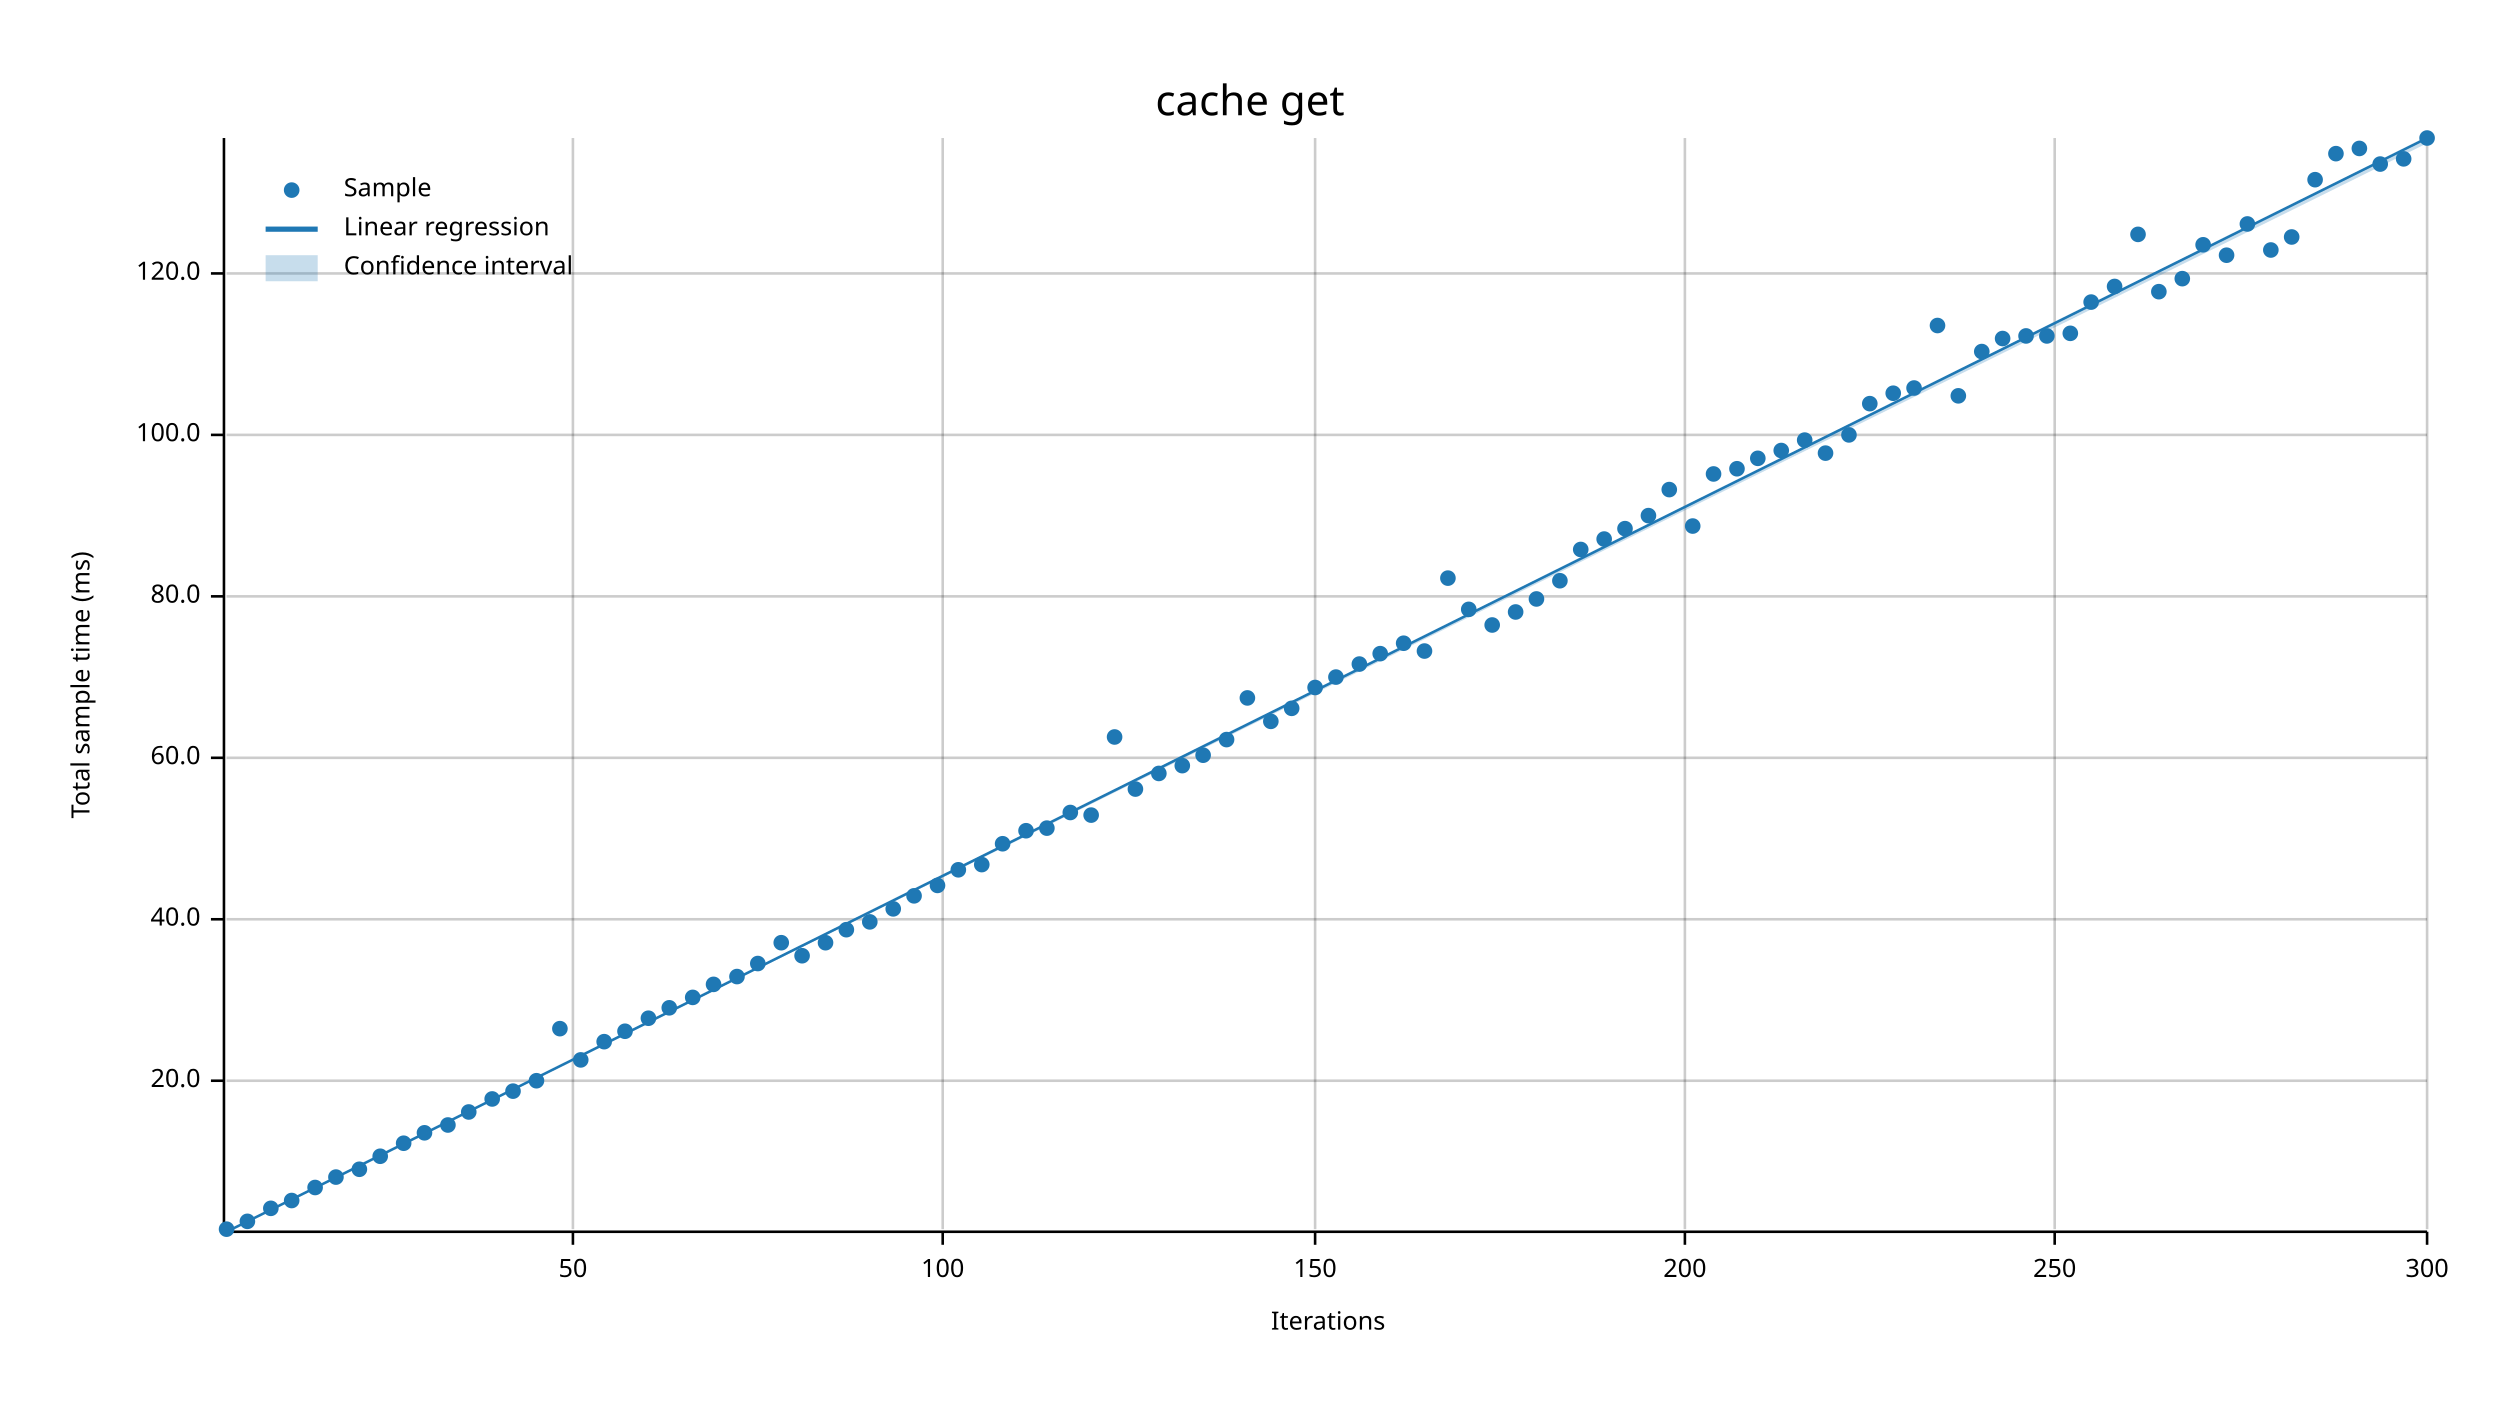
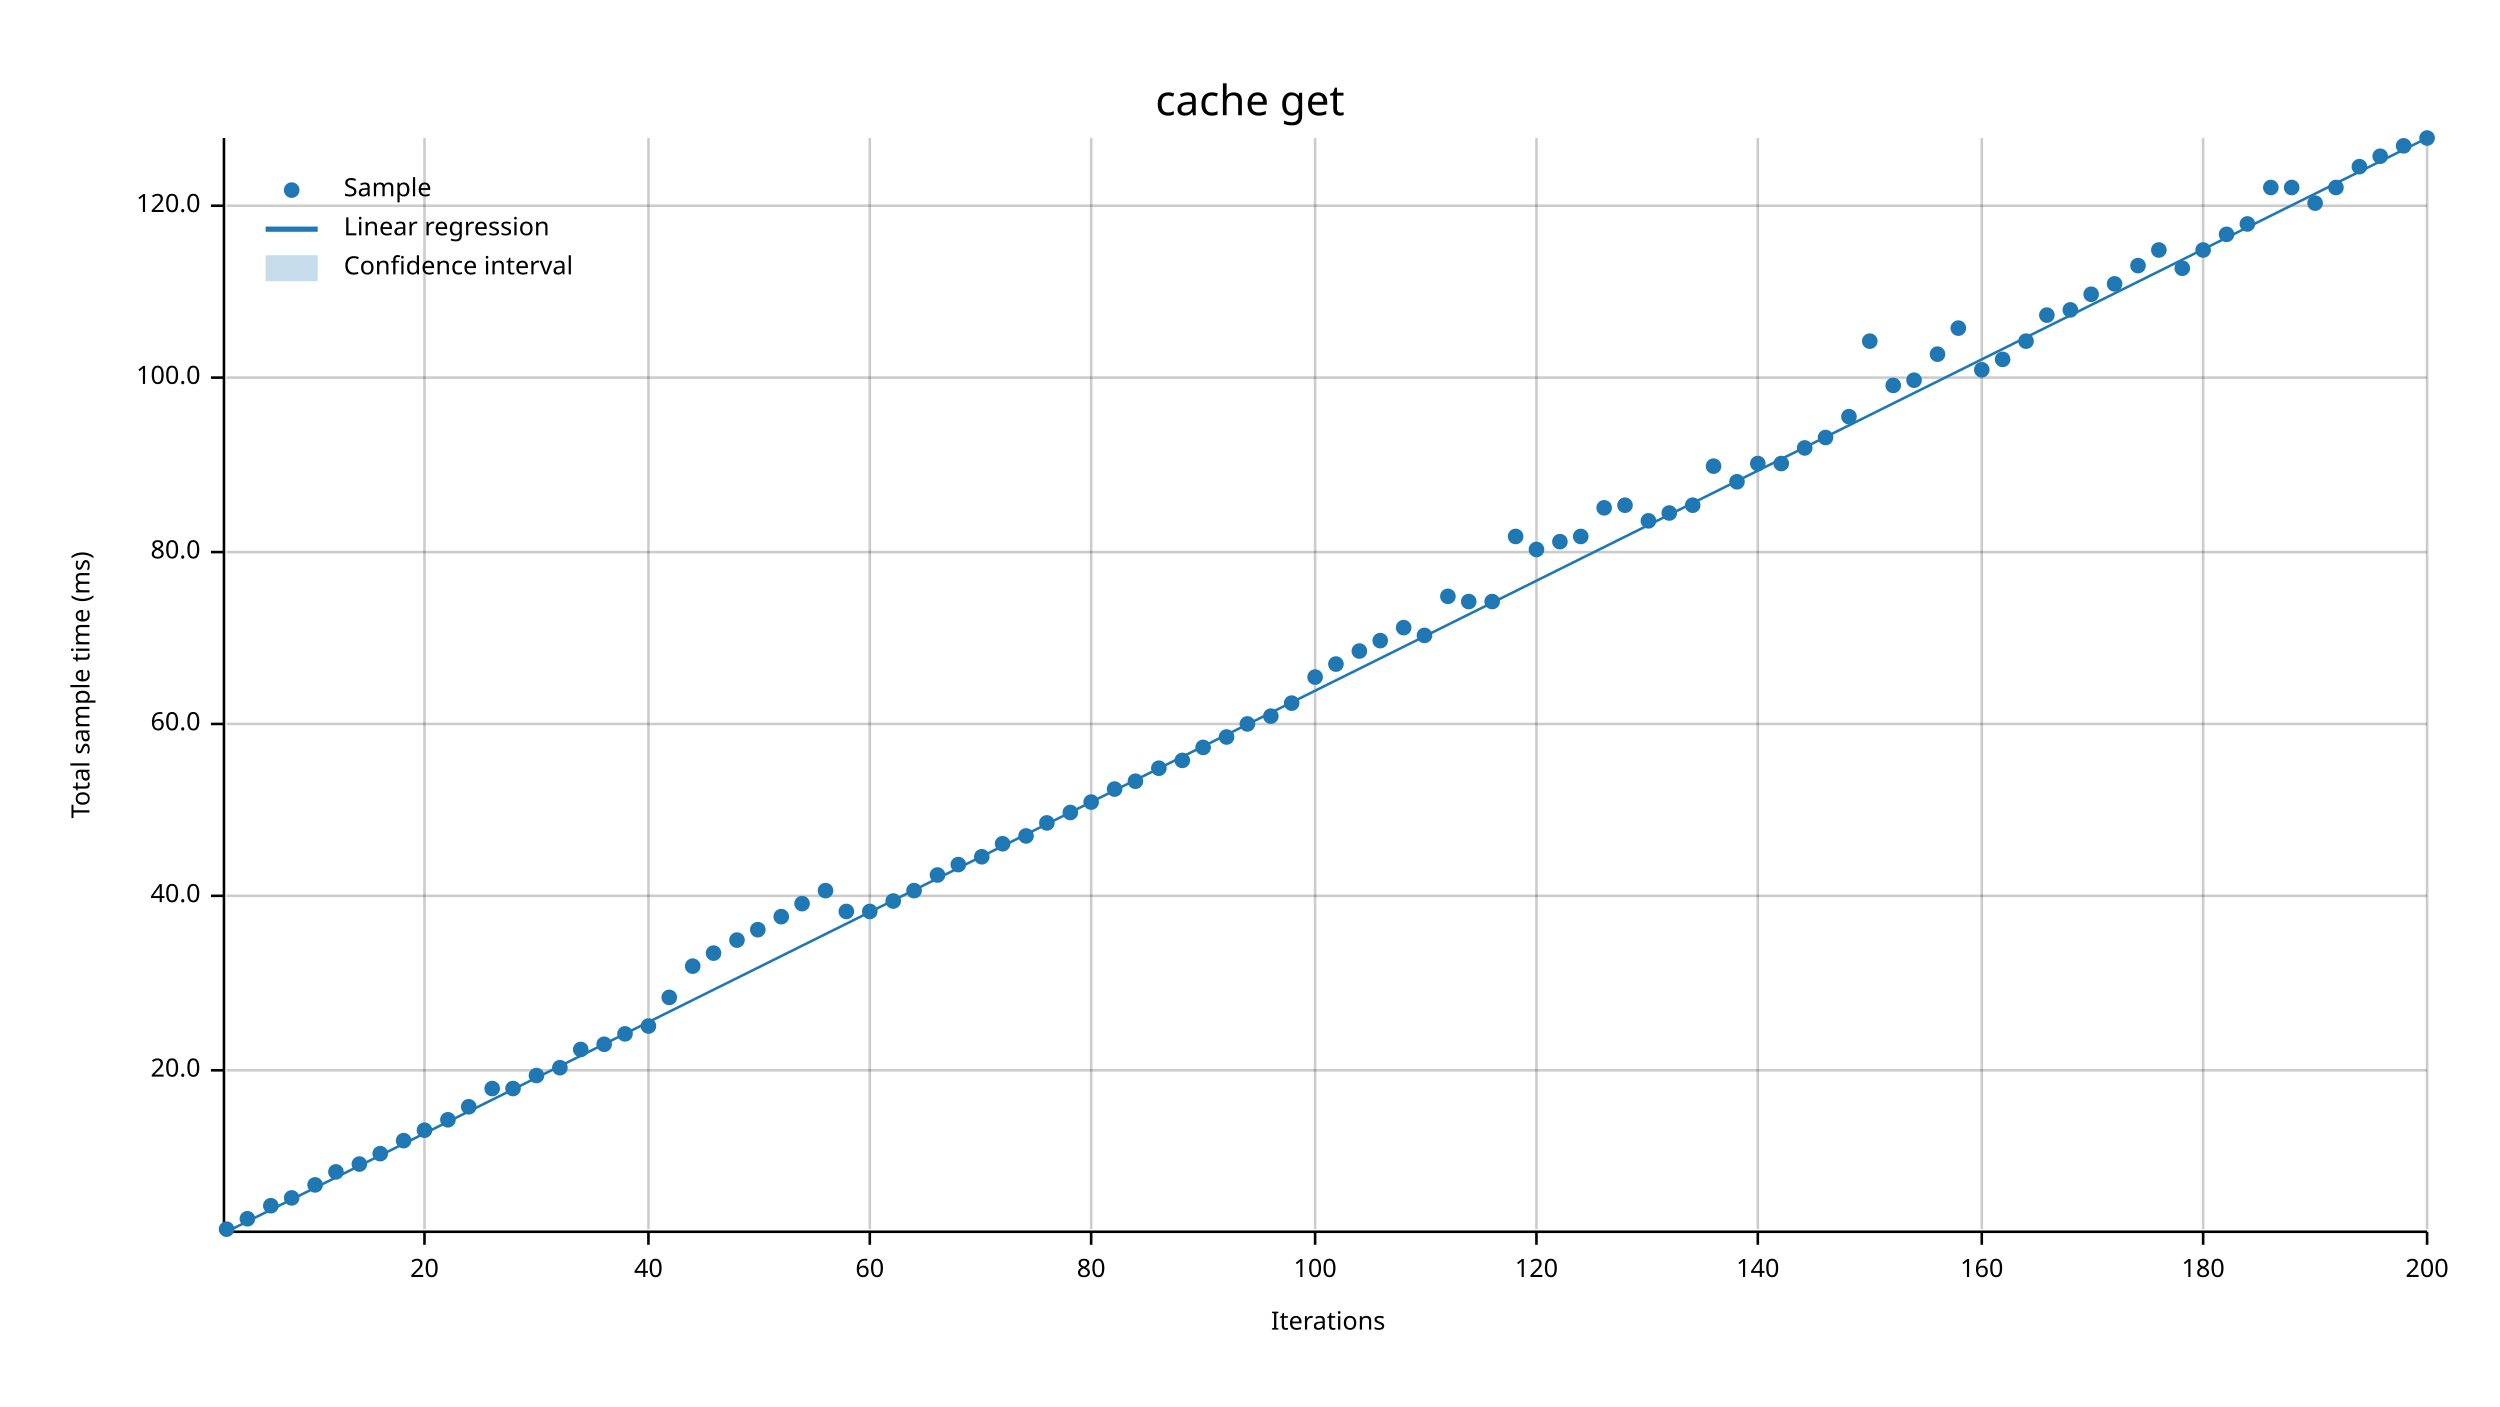
<svg xmlns="http://www.w3.org/2000/svg" width="960" height="540" viewBox="0 0 960 540">
  <text x="480" y="32" dy="0.76em" text-anchor="middle" font-family="sans-serif" font-size="16.129" opacity="1" fill="#000000">
cache get
</text>
  <text x="27" y="263" dy="0.76em" text-anchor="middle" font-family="sans-serif" font-size="9.677" opacity="1" fill="#000000" transform="rotate(270, 27, 263)">
Total sample time (ms)
</text>
  <text x="510" y="513" dy="-0.5ex" text-anchor="middle" font-family="sans-serif" font-size="9.677" opacity="1" fill="#000000">
Iterations
</text>
-   <line opacity="0.2" stroke="#000000" stroke-width="1" x1="220" y1="472" x2="220" y2="53" />
-   <line opacity="0.2" stroke="#000000" stroke-width="1" x1="362" y1="472" x2="362" y2="53" />
+   <line opacity="0.2" stroke="#000000" stroke-width="1" x1="163" y1="472" x2="163" y2="53" />
+   <line opacity="0.2" stroke="#000000" stroke-width="1" x1="249" y1="472" x2="249" y2="53" />
+   <line opacity="0.2" stroke="#000000" stroke-width="1" x1="334" y1="472" x2="334" y2="53" />
+   <line opacity="0.2" stroke="#000000" stroke-width="1" x1="419" y1="472" x2="419" y2="53" />
  <line opacity="0.2" stroke="#000000" stroke-width="1" x1="505" y1="472" x2="505" y2="53" />
-   <line opacity="0.2" stroke="#000000" stroke-width="1" x1="647" y1="472" x2="647" y2="53" />
-   <line opacity="0.2" stroke="#000000" stroke-width="1" x1="789" y1="472" x2="789" y2="53" />
+   <line opacity="0.2" stroke="#000000" stroke-width="1" x1="590" y1="472" x2="590" y2="53" />
+   <line opacity="0.2" stroke="#000000" stroke-width="1" x1="675" y1="472" x2="675" y2="53" />
+   <line opacity="0.2" stroke="#000000" stroke-width="1" x1="761" y1="472" x2="761" y2="53" />
+   <line opacity="0.2" stroke="#000000" stroke-width="1" x1="846" y1="472" x2="846" y2="53" />
  <line opacity="0.2" stroke="#000000" stroke-width="1" x1="932" y1="472" x2="932" y2="53" />
-   <line opacity="0.2" stroke="#000000" stroke-width="1" x1="87" y1="415" x2="932" y2="415" />
-   <line opacity="0.2" stroke="#000000" stroke-width="1" x1="87" y1="353" x2="932" y2="353" />
-   <line opacity="0.2" stroke="#000000" stroke-width="1" x1="87" y1="291" x2="932" y2="291" />
-   <line opacity="0.2" stroke="#000000" stroke-width="1" x1="87" y1="229" x2="932" y2="229" />
-   <line opacity="0.2" stroke="#000000" stroke-width="1" x1="87" y1="167" x2="932" y2="167" />
-   <line opacity="0.2" stroke="#000000" stroke-width="1" x1="87" y1="105" x2="932" y2="105" />
+   <line opacity="0.2" stroke="#000000" stroke-width="1" x1="87" y1="411" x2="932" y2="411" />
+   <line opacity="0.2" stroke="#000000" stroke-width="1" x1="87" y1="344" x2="932" y2="344" />
+   <line opacity="0.2" stroke="#000000" stroke-width="1" x1="87" y1="278" x2="932" y2="278" />
+   <line opacity="0.2" stroke="#000000" stroke-width="1" x1="87" y1="212" x2="932" y2="212" />
+   <line opacity="0.2" stroke="#000000" stroke-width="1" x1="87" y1="145" x2="932" y2="145" />
+   <line opacity="0.2" stroke="#000000" stroke-width="1" x1="87" y1="79" x2="932" y2="79" />
  <polyline fill="none" opacity="1" stroke="#000000" stroke-width="1" points="86,53 86,472 " />
-   <text x="77" y="415" dy="0.5ex" text-anchor="end" font-family="sans-serif" font-size="9.677" opacity="1" fill="#000000">
+   <text x="77" y="411" dy="0.5ex" text-anchor="end" font-family="sans-serif" font-size="9.677" opacity="1" fill="#000000">
20.0
</text>
-   <polyline fill="none" opacity="1" stroke="#000000" stroke-width="1" points="81,415 86,415 " />
-   <text x="77" y="353" dy="0.5ex" text-anchor="end" font-family="sans-serif" font-size="9.677" opacity="1" fill="#000000">
+   <polyline fill="none" opacity="1" stroke="#000000" stroke-width="1" points="81,411 86,411 " />
+   <text x="77" y="344" dy="0.5ex" text-anchor="end" font-family="sans-serif" font-size="9.677" opacity="1" fill="#000000">
40.0
</text>
-   <polyline fill="none" opacity="1" stroke="#000000" stroke-width="1" points="81,353 86,353 " />
-   <text x="77" y="291" dy="0.5ex" text-anchor="end" font-family="sans-serif" font-size="9.677" opacity="1" fill="#000000">
+   <polyline fill="none" opacity="1" stroke="#000000" stroke-width="1" points="81,344 86,344 " />
+   <text x="77" y="278" dy="0.5ex" text-anchor="end" font-family="sans-serif" font-size="9.677" opacity="1" fill="#000000">
60.0
</text>
-   <polyline fill="none" opacity="1" stroke="#000000" stroke-width="1" points="81,291 86,291 " />
-   <text x="77" y="229" dy="0.5ex" text-anchor="end" font-family="sans-serif" font-size="9.677" opacity="1" fill="#000000">
+   <polyline fill="none" opacity="1" stroke="#000000" stroke-width="1" points="81,278 86,278 " />
+   <text x="77" y="212" dy="0.5ex" text-anchor="end" font-family="sans-serif" font-size="9.677" opacity="1" fill="#000000">
80.0
</text>
-   <polyline fill="none" opacity="1" stroke="#000000" stroke-width="1" points="81,229 86,229 " />
-   <text x="77" y="167" dy="0.5ex" text-anchor="end" font-family="sans-serif" font-size="9.677" opacity="1" fill="#000000">
+   <polyline fill="none" opacity="1" stroke="#000000" stroke-width="1" points="81,212 86,212 " />
+   <text x="77" y="145" dy="0.5ex" text-anchor="end" font-family="sans-serif" font-size="9.677" opacity="1" fill="#000000">
100.0
</text>
-   <polyline fill="none" opacity="1" stroke="#000000" stroke-width="1" points="81,167 86,167 " />
-   <text x="77" y="105" dy="0.5ex" text-anchor="end" font-family="sans-serif" font-size="9.677" opacity="1" fill="#000000">
+   <polyline fill="none" opacity="1" stroke="#000000" stroke-width="1" points="81,145 86,145 " />
+   <text x="77" y="79" dy="0.5ex" text-anchor="end" font-family="sans-serif" font-size="9.677" opacity="1" fill="#000000">
120.0
</text>
-   <polyline fill="none" opacity="1" stroke="#000000" stroke-width="1" points="81,105 86,105 " />
+   <polyline fill="none" opacity="1" stroke="#000000" stroke-width="1" points="81,79 86,79 " />
  <polyline fill="none" opacity="1" stroke="#000000" stroke-width="1" points="87,473 932,473 " />
-   <text x="220" y="483" dy="0.76em" text-anchor="middle" font-family="sans-serif" font-size="9.677" opacity="1" fill="#000000">
- 50
- </text>
-   <polyline fill="none" opacity="1" stroke="#000000" stroke-width="1" points="220,473 220,478 " />
-   <text x="362" y="483" dy="0.76em" text-anchor="middle" font-family="sans-serif" font-size="9.677" opacity="1" fill="#000000">
+   <text x="163" y="483" dy="0.76em" text-anchor="middle" font-family="sans-serif" font-size="9.677" opacity="1" fill="#000000">
+ 20
+ </text>
+   <polyline fill="none" opacity="1" stroke="#000000" stroke-width="1" points="163,473 163,478 " />
+   <text x="249" y="483" dy="0.76em" text-anchor="middle" font-family="sans-serif" font-size="9.677" opacity="1" fill="#000000">
+ 40
+ </text>
+   <polyline fill="none" opacity="1" stroke="#000000" stroke-width="1" points="249,473 249,478 " />
+   <text x="334" y="483" dy="0.76em" text-anchor="middle" font-family="sans-serif" font-size="9.677" opacity="1" fill="#000000">
+ 60
+ </text>
+   <polyline fill="none" opacity="1" stroke="#000000" stroke-width="1" points="334,473 334,478 " />
+   <text x="419" y="483" dy="0.76em" text-anchor="middle" font-family="sans-serif" font-size="9.677" opacity="1" fill="#000000">
+ 80
+ </text>
+   <polyline fill="none" opacity="1" stroke="#000000" stroke-width="1" points="419,473 419,478 " />
+   <text x="505" y="483" dy="0.76em" text-anchor="middle" font-family="sans-serif" font-size="9.677" opacity="1" fill="#000000">
100
</text>
-   <polyline fill="none" opacity="1" stroke="#000000" stroke-width="1" points="362,473 362,478 " />
-   <text x="505" y="483" dy="0.76em" text-anchor="middle" font-family="sans-serif" font-size="9.677" opacity="1" fill="#000000">
- 150
- </text>
  <polyline fill="none" opacity="1" stroke="#000000" stroke-width="1" points="505,473 505,478 " />
-   <text x="647" y="483" dy="0.76em" text-anchor="middle" font-family="sans-serif" font-size="9.677" opacity="1" fill="#000000">
+   <text x="590" y="483" dy="0.76em" text-anchor="middle" font-family="sans-serif" font-size="9.677" opacity="1" fill="#000000">
+ 120
+ </text>
+   <polyline fill="none" opacity="1" stroke="#000000" stroke-width="1" points="590,473 590,478 " />
+   <text x="675" y="483" dy="0.76em" text-anchor="middle" font-family="sans-serif" font-size="9.677" opacity="1" fill="#000000">
+ 140
+ </text>
+   <polyline fill="none" opacity="1" stroke="#000000" stroke-width="1" points="675,473 675,478 " />
+   <text x="761" y="483" dy="0.76em" text-anchor="middle" font-family="sans-serif" font-size="9.677" opacity="1" fill="#000000">
+ 160
+ </text>
+   <polyline fill="none" opacity="1" stroke="#000000" stroke-width="1" points="761,473 761,478 " />
+   <text x="846" y="483" dy="0.76em" text-anchor="middle" font-family="sans-serif" font-size="9.677" opacity="1" fill="#000000">
+ 180
+ </text>
+   <polyline fill="none" opacity="1" stroke="#000000" stroke-width="1" points="846,473 846,478 " />
+   <text x="932" y="483" dy="0.76em" text-anchor="middle" font-family="sans-serif" font-size="9.677" opacity="1" fill="#000000">
200
- </text>
-   <polyline fill="none" opacity="1" stroke="#000000" stroke-width="1" points="647,473 647,478 " />
-   <text x="789" y="483" dy="0.76em" text-anchor="middle" font-family="sans-serif" font-size="9.677" opacity="1" fill="#000000">
- 250
- </text>
-   <polyline fill="none" opacity="1" stroke="#000000" stroke-width="1" points="789,473 789,478 " />
-   <text x="932" y="483" dy="0.76em" text-anchor="middle" font-family="sans-serif" font-size="9.677" opacity="1" fill="#000000">
- 300
</text>
  <polyline fill="none" opacity="1" stroke="#000000" stroke-width="1" points="932,473 932,478 " />
  <circle cx="87" cy="472" r="3" opacity="1" fill="#1F78B4" stroke="none" stroke-width="1" />
-   <circle cx="95" cy="469" r="3" opacity="1" fill="#1F78B4" stroke="none" stroke-width="1" />
-   <circle cx="104" cy="464" r="3" opacity="1" fill="#1F78B4" stroke="none" stroke-width="1" />
-   <circle cx="112" cy="461" r="3" opacity="1" fill="#1F78B4" stroke="none" stroke-width="1" />
-   <circle cx="121" cy="456" r="3" opacity="1" fill="#1F78B4" stroke="none" stroke-width="1" />
-   <circle cx="129" cy="452" r="3" opacity="1" fill="#1F78B4" stroke="none" stroke-width="1" />
-   <circle cx="138" cy="449" r="3" opacity="1" fill="#1F78B4" stroke="none" stroke-width="1" />
-   <circle cx="146" cy="444" r="3" opacity="1" fill="#1F78B4" stroke="none" stroke-width="1" />
-   <circle cx="155" cy="439" r="3" opacity="1" fill="#1F78B4" stroke="none" stroke-width="1" />
-   <circle cx="163" cy="435" r="3" opacity="1" fill="#1F78B4" stroke="none" stroke-width="1" />
-   <circle cx="172" cy="432" r="3" opacity="1" fill="#1F78B4" stroke="none" stroke-width="1" />
-   <circle cx="180" cy="427" r="3" opacity="1" fill="#1F78B4" stroke="none" stroke-width="1" />
-   <circle cx="189" cy="422" r="3" opacity="1" fill="#1F78B4" stroke="none" stroke-width="1" />
-   <circle cx="197" cy="419" r="3" opacity="1" fill="#1F78B4" stroke="none" stroke-width="1" />
-   <circle cx="206" cy="415" r="3" opacity="1" fill="#1F78B4" stroke="none" stroke-width="1" />
-   <circle cx="215" cy="395" r="3" opacity="1" fill="#1F78B4" stroke="none" stroke-width="1" />
-   <circle cx="223" cy="407" r="3" opacity="1" fill="#1F78B4" stroke="none" stroke-width="1" />
-   <circle cx="232" cy="400" r="3" opacity="1" fill="#1F78B4" stroke="none" stroke-width="1" />
-   <circle cx="240" cy="396" r="3" opacity="1" fill="#1F78B4" stroke="none" stroke-width="1" />
-   <circle cx="249" cy="391" r="3" opacity="1" fill="#1F78B4" stroke="none" stroke-width="1" />
-   <circle cx="257" cy="387" r="3" opacity="1" fill="#1F78B4" stroke="none" stroke-width="1" />
-   <circle cx="266" cy="383" r="3" opacity="1" fill="#1F78B4" stroke="none" stroke-width="1" />
-   <circle cx="274" cy="378" r="3" opacity="1" fill="#1F78B4" stroke="none" stroke-width="1" />
-   <circle cx="283" cy="375" r="3" opacity="1" fill="#1F78B4" stroke="none" stroke-width="1" />
-   <circle cx="291" cy="370" r="3" opacity="1" fill="#1F78B4" stroke="none" stroke-width="1" />
-   <circle cx="300" cy="362" r="3" opacity="1" fill="#1F78B4" stroke="none" stroke-width="1" />
-   <circle cx="308" cy="367" r="3" opacity="1" fill="#1F78B4" stroke="none" stroke-width="1" />
-   <circle cx="317" cy="362" r="3" opacity="1" fill="#1F78B4" stroke="none" stroke-width="1" />
-   <circle cx="325" cy="357" r="3" opacity="1" fill="#1F78B4" stroke="none" stroke-width="1" />
-   <circle cx="334" cy="354" r="3" opacity="1" fill="#1F78B4" stroke="none" stroke-width="1" />
-   <circle cx="343" cy="349" r="3" opacity="1" fill="#1F78B4" stroke="none" stroke-width="1" />
-   <circle cx="351" cy="344" r="3" opacity="1" fill="#1F78B4" stroke="none" stroke-width="1" />
-   <circle cx="360" cy="340" r="3" opacity="1" fill="#1F78B4" stroke="none" stroke-width="1" />
-   <circle cx="368" cy="334" r="3" opacity="1" fill="#1F78B4" stroke="none" stroke-width="1" />
-   <circle cx="377" cy="332" r="3" opacity="1" fill="#1F78B4" stroke="none" stroke-width="1" />
+   <circle cx="95" cy="468" r="3" opacity="1" fill="#1F78B4" stroke="none" stroke-width="1" />
+   <circle cx="104" cy="463" r="3" opacity="1" fill="#1F78B4" stroke="none" stroke-width="1" />
+   <circle cx="112" cy="460" r="3" opacity="1" fill="#1F78B4" stroke="none" stroke-width="1" />
+   <circle cx="121" cy="455" r="3" opacity="1" fill="#1F78B4" stroke="none" stroke-width="1" />
+   <circle cx="129" cy="450" r="3" opacity="1" fill="#1F78B4" stroke="none" stroke-width="1" />
+   <circle cx="138" cy="447" r="3" opacity="1" fill="#1F78B4" stroke="none" stroke-width="1" />
+   <circle cx="146" cy="443" r="3" opacity="1" fill="#1F78B4" stroke="none" stroke-width="1" />
+   <circle cx="155" cy="438" r="3" opacity="1" fill="#1F78B4" stroke="none" stroke-width="1" />
+   <circle cx="163" cy="434" r="3" opacity="1" fill="#1F78B4" stroke="none" stroke-width="1" />
+   <circle cx="172" cy="430" r="3" opacity="1" fill="#1F78B4" stroke="none" stroke-width="1" />
+   <circle cx="180" cy="425" r="3" opacity="1" fill="#1F78B4" stroke="none" stroke-width="1" />
+   <circle cx="189" cy="418" r="3" opacity="1" fill="#1F78B4" stroke="none" stroke-width="1" />
+   <circle cx="197" cy="418" r="3" opacity="1" fill="#1F78B4" stroke="none" stroke-width="1" />
+   <circle cx="206" cy="413" r="3" opacity="1" fill="#1F78B4" stroke="none" stroke-width="1" />
+   <circle cx="215" cy="410" r="3" opacity="1" fill="#1F78B4" stroke="none" stroke-width="1" />
+   <circle cx="223" cy="403" r="3" opacity="1" fill="#1F78B4" stroke="none" stroke-width="1" />
+   <circle cx="232" cy="401" r="3" opacity="1" fill="#1F78B4" stroke="none" stroke-width="1" />
+   <circle cx="240" cy="397" r="3" opacity="1" fill="#1F78B4" stroke="none" stroke-width="1" />
+   <circle cx="249" cy="394" r="3" opacity="1" fill="#1F78B4" stroke="none" stroke-width="1" />
+   <circle cx="257" cy="383" r="3" opacity="1" fill="#1F78B4" stroke="none" stroke-width="1" />
+   <circle cx="266" cy="371" r="3" opacity="1" fill="#1F78B4" stroke="none" stroke-width="1" />
+   <circle cx="274" cy="366" r="3" opacity="1" fill="#1F78B4" stroke="none" stroke-width="1" />
+   <circle cx="283" cy="361" r="3" opacity="1" fill="#1F78B4" stroke="none" stroke-width="1" />
+   <circle cx="291" cy="357" r="3" opacity="1" fill="#1F78B4" stroke="none" stroke-width="1" />
+   <circle cx="300" cy="352" r="3" opacity="1" fill="#1F78B4" stroke="none" stroke-width="1" />
+   <circle cx="308" cy="347" r="3" opacity="1" fill="#1F78B4" stroke="none" stroke-width="1" />
+   <circle cx="317" cy="342" r="3" opacity="1" fill="#1F78B4" stroke="none" stroke-width="1" />
+   <circle cx="325" cy="350" r="3" opacity="1" fill="#1F78B4" stroke="none" stroke-width="1" />
+   <circle cx="334" cy="350" r="3" opacity="1" fill="#1F78B4" stroke="none" stroke-width="1" />
+   <circle cx="343" cy="346" r="3" opacity="1" fill="#1F78B4" stroke="none" stroke-width="1" />
+   <circle cx="351" cy="342" r="3" opacity="1" fill="#1F78B4" stroke="none" stroke-width="1" />
+   <circle cx="360" cy="336" r="3" opacity="1" fill="#1F78B4" stroke="none" stroke-width="1" />
+   <circle cx="368" cy="332" r="3" opacity="1" fill="#1F78B4" stroke="none" stroke-width="1" />
+   <circle cx="377" cy="329" r="3" opacity="1" fill="#1F78B4" stroke="none" stroke-width="1" />
  <circle cx="385" cy="324" r="3" opacity="1" fill="#1F78B4" stroke="none" stroke-width="1" />
-   <circle cx="394" cy="319" r="3" opacity="1" fill="#1F78B4" stroke="none" stroke-width="1" />
-   <circle cx="402" cy="318" r="3" opacity="1" fill="#1F78B4" stroke="none" stroke-width="1" />
+   <circle cx="394" cy="321" r="3" opacity="1" fill="#1F78B4" stroke="none" stroke-width="1" />
+   <circle cx="402" cy="316" r="3" opacity="1" fill="#1F78B4" stroke="none" stroke-width="1" />
  <circle cx="411" cy="312" r="3" opacity="1" fill="#1F78B4" stroke="none" stroke-width="1" />
-   <circle cx="419" cy="313" r="3" opacity="1" fill="#1F78B4" stroke="none" stroke-width="1" />
-   <circle cx="428" cy="283" r="3" opacity="1" fill="#1F78B4" stroke="none" stroke-width="1" />
-   <circle cx="436" cy="303" r="3" opacity="1" fill="#1F78B4" stroke="none" stroke-width="1" />
-   <circle cx="445" cy="297" r="3" opacity="1" fill="#1F78B4" stroke="none" stroke-width="1" />
-   <circle cx="454" cy="294" r="3" opacity="1" fill="#1F78B4" stroke="none" stroke-width="1" />
-   <circle cx="462" cy="290" r="3" opacity="1" fill="#1F78B4" stroke="none" stroke-width="1" />
-   <circle cx="471" cy="284" r="3" opacity="1" fill="#1F78B4" stroke="none" stroke-width="1" />
-   <circle cx="479" cy="268" r="3" opacity="1" fill="#1F78B4" stroke="none" stroke-width="1" />
-   <circle cx="488" cy="277" r="3" opacity="1" fill="#1F78B4" stroke="none" stroke-width="1" />
-   <circle cx="496" cy="272" r="3" opacity="1" fill="#1F78B4" stroke="none" stroke-width="1" />
-   <circle cx="505" cy="264" r="3" opacity="1" fill="#1F78B4" stroke="none" stroke-width="1" />
-   <circle cx="513" cy="260" r="3" opacity="1" fill="#1F78B4" stroke="none" stroke-width="1" />
-   <circle cx="522" cy="255" r="3" opacity="1" fill="#1F78B4" stroke="none" stroke-width="1" />
-   <circle cx="530" cy="251" r="3" opacity="1" fill="#1F78B4" stroke="none" stroke-width="1" />
-   <circle cx="539" cy="247" r="3" opacity="1" fill="#1F78B4" stroke="none" stroke-width="1" />
-   <circle cx="547" cy="250" r="3" opacity="1" fill="#1F78B4" stroke="none" stroke-width="1" />
-   <circle cx="556" cy="222" r="3" opacity="1" fill="#1F78B4" stroke="none" stroke-width="1" />
-   <circle cx="564" cy="234" r="3" opacity="1" fill="#1F78B4" stroke="none" stroke-width="1" />
-   <circle cx="573" cy="240" r="3" opacity="1" fill="#1F78B4" stroke="none" stroke-width="1" />
-   <circle cx="582" cy="235" r="3" opacity="1" fill="#1F78B4" stroke="none" stroke-width="1" />
-   <circle cx="590" cy="230" r="3" opacity="1" fill="#1F78B4" stroke="none" stroke-width="1" />
-   <circle cx="599" cy="223" r="3" opacity="1" fill="#1F78B4" stroke="none" stroke-width="1" />
-   <circle cx="607" cy="211" r="3" opacity="1" fill="#1F78B4" stroke="none" stroke-width="1" />
-   <circle cx="616" cy="207" r="3" opacity="1" fill="#1F78B4" stroke="none" stroke-width="1" />
-   <circle cx="624" cy="203" r="3" opacity="1" fill="#1F78B4" stroke="none" stroke-width="1" />
-   <circle cx="633" cy="198" r="3" opacity="1" fill="#1F78B4" stroke="none" stroke-width="1" />
-   <circle cx="641" cy="188" r="3" opacity="1" fill="#1F78B4" stroke="none" stroke-width="1" />
-   <circle cx="650" cy="202" r="3" opacity="1" fill="#1F78B4" stroke="none" stroke-width="1" />
-   <circle cx="658" cy="182" r="3" opacity="1" fill="#1F78B4" stroke="none" stroke-width="1" />
-   <circle cx="667" cy="180" r="3" opacity="1" fill="#1F78B4" stroke="none" stroke-width="1" />
-   <circle cx="675" cy="176" r="3" opacity="1" fill="#1F78B4" stroke="none" stroke-width="1" />
-   <circle cx="684" cy="173" r="3" opacity="1" fill="#1F78B4" stroke="none" stroke-width="1" />
-   <circle cx="693" cy="169" r="3" opacity="1" fill="#1F78B4" stroke="none" stroke-width="1" />
-   <circle cx="701" cy="174" r="3" opacity="1" fill="#1F78B4" stroke="none" stroke-width="1" />
-   <circle cx="710" cy="167" r="3" opacity="1" fill="#1F78B4" stroke="none" stroke-width="1" />
-   <circle cx="718" cy="155" r="3" opacity="1" fill="#1F78B4" stroke="none" stroke-width="1" />
-   <circle cx="727" cy="151" r="3" opacity="1" fill="#1F78B4" stroke="none" stroke-width="1" />
-   <circle cx="735" cy="149" r="3" opacity="1" fill="#1F78B4" stroke="none" stroke-width="1" />
-   <circle cx="744" cy="125" r="3" opacity="1" fill="#1F78B4" stroke="none" stroke-width="1" />
-   <circle cx="752" cy="152" r="3" opacity="1" fill="#1F78B4" stroke="none" stroke-width="1" />
-   <circle cx="761" cy="135" r="3" opacity="1" fill="#1F78B4" stroke="none" stroke-width="1" />
-   <circle cx="769" cy="130" r="3" opacity="1" fill="#1F78B4" stroke="none" stroke-width="1" />
-   <circle cx="778" cy="129" r="3" opacity="1" fill="#1F78B4" stroke="none" stroke-width="1" />
-   <circle cx="786" cy="129" r="3" opacity="1" fill="#1F78B4" stroke="none" stroke-width="1" />
-   <circle cx="795" cy="128" r="3" opacity="1" fill="#1F78B4" stroke="none" stroke-width="1" />
-   <circle cx="803" cy="116" r="3" opacity="1" fill="#1F78B4" stroke="none" stroke-width="1" />
-   <circle cx="812" cy="110" r="3" opacity="1" fill="#1F78B4" stroke="none" stroke-width="1" />
-   <circle cx="821" cy="90" r="3" opacity="1" fill="#1F78B4" stroke="none" stroke-width="1" />
-   <circle cx="829" cy="112" r="3" opacity="1" fill="#1F78B4" stroke="none" stroke-width="1" />
-   <circle cx="838" cy="107" r="3" opacity="1" fill="#1F78B4" stroke="none" stroke-width="1" />
-   <circle cx="846" cy="94" r="3" opacity="1" fill="#1F78B4" stroke="none" stroke-width="1" />
-   <circle cx="855" cy="98" r="3" opacity="1" fill="#1F78B4" stroke="none" stroke-width="1" />
+   <circle cx="419" cy="308" r="3" opacity="1" fill="#1F78B4" stroke="none" stroke-width="1" />
+   <circle cx="428" cy="303" r="3" opacity="1" fill="#1F78B4" stroke="none" stroke-width="1" />
+   <circle cx="436" cy="300" r="3" opacity="1" fill="#1F78B4" stroke="none" stroke-width="1" />
+   <circle cx="445" cy="295" r="3" opacity="1" fill="#1F78B4" stroke="none" stroke-width="1" />
+   <circle cx="454" cy="292" r="3" opacity="1" fill="#1F78B4" stroke="none" stroke-width="1" />
+   <circle cx="462" cy="287" r="3" opacity="1" fill="#1F78B4" stroke="none" stroke-width="1" />
+   <circle cx="471" cy="283" r="3" opacity="1" fill="#1F78B4" stroke="none" stroke-width="1" />
+   <circle cx="479" cy="278" r="3" opacity="1" fill="#1F78B4" stroke="none" stroke-width="1" />
+   <circle cx="488" cy="275" r="3" opacity="1" fill="#1F78B4" stroke="none" stroke-width="1" />
+   <circle cx="496" cy="270" r="3" opacity="1" fill="#1F78B4" stroke="none" stroke-width="1" />
+   <circle cx="505" cy="260" r="3" opacity="1" fill="#1F78B4" stroke="none" stroke-width="1" />
+   <circle cx="513" cy="255" r="3" opacity="1" fill="#1F78B4" stroke="none" stroke-width="1" />
+   <circle cx="522" cy="250" r="3" opacity="1" fill="#1F78B4" stroke="none" stroke-width="1" />
+   <circle cx="530" cy="246" r="3" opacity="1" fill="#1F78B4" stroke="none" stroke-width="1" />
+   <circle cx="539" cy="241" r="3" opacity="1" fill="#1F78B4" stroke="none" stroke-width="1" />
+   <circle cx="547" cy="244" r="3" opacity="1" fill="#1F78B4" stroke="none" stroke-width="1" />
+   <circle cx="556" cy="229" r="3" opacity="1" fill="#1F78B4" stroke="none" stroke-width="1" />
+   <circle cx="564" cy="231" r="3" opacity="1" fill="#1F78B4" stroke="none" stroke-width="1" />
+   <circle cx="573" cy="231" r="3" opacity="1" fill="#1F78B4" stroke="none" stroke-width="1" />
+   <circle cx="582" cy="206" r="3" opacity="1" fill="#1F78B4" stroke="none" stroke-width="1" />
+   <circle cx="590" cy="211" r="3" opacity="1" fill="#1F78B4" stroke="none" stroke-width="1" />
+   <circle cx="599" cy="208" r="3" opacity="1" fill="#1F78B4" stroke="none" stroke-width="1" />
+   <circle cx="607" cy="206" r="3" opacity="1" fill="#1F78B4" stroke="none" stroke-width="1" />
+   <circle cx="616" cy="195" r="3" opacity="1" fill="#1F78B4" stroke="none" stroke-width="1" />
+   <circle cx="624" cy="194" r="3" opacity="1" fill="#1F78B4" stroke="none" stroke-width="1" />
+   <circle cx="633" cy="200" r="3" opacity="1" fill="#1F78B4" stroke="none" stroke-width="1" />
+   <circle cx="641" cy="197" r="3" opacity="1" fill="#1F78B4" stroke="none" stroke-width="1" />
+   <circle cx="650" cy="194" r="3" opacity="1" fill="#1F78B4" stroke="none" stroke-width="1" />
+   <circle cx="658" cy="179" r="3" opacity="1" fill="#1F78B4" stroke="none" stroke-width="1" />
+   <circle cx="667" cy="185" r="3" opacity="1" fill="#1F78B4" stroke="none" stroke-width="1" />
+   <circle cx="675" cy="178" r="3" opacity="1" fill="#1F78B4" stroke="none" stroke-width="1" />
+   <circle cx="684" cy="178" r="3" opacity="1" fill="#1F78B4" stroke="none" stroke-width="1" />
+   <circle cx="693" cy="172" r="3" opacity="1" fill="#1F78B4" stroke="none" stroke-width="1" />
+   <circle cx="701" cy="168" r="3" opacity="1" fill="#1F78B4" stroke="none" stroke-width="1" />
+   <circle cx="710" cy="160" r="3" opacity="1" fill="#1F78B4" stroke="none" stroke-width="1" />
+   <circle cx="718" cy="131" r="3" opacity="1" fill="#1F78B4" stroke="none" stroke-width="1" />
+   <circle cx="727" cy="148" r="3" opacity="1" fill="#1F78B4" stroke="none" stroke-width="1" />
+   <circle cx="735" cy="146" r="3" opacity="1" fill="#1F78B4" stroke="none" stroke-width="1" />
+   <circle cx="744" cy="136" r="3" opacity="1" fill="#1F78B4" stroke="none" stroke-width="1" />
+   <circle cx="752" cy="126" r="3" opacity="1" fill="#1F78B4" stroke="none" stroke-width="1" />
+   <circle cx="761" cy="142" r="3" opacity="1" fill="#1F78B4" stroke="none" stroke-width="1" />
+   <circle cx="769" cy="138" r="3" opacity="1" fill="#1F78B4" stroke="none" stroke-width="1" />
+   <circle cx="778" cy="131" r="3" opacity="1" fill="#1F78B4" stroke="none" stroke-width="1" />
+   <circle cx="786" cy="121" r="3" opacity="1" fill="#1F78B4" stroke="none" stroke-width="1" />
+   <circle cx="795" cy="119" r="3" opacity="1" fill="#1F78B4" stroke="none" stroke-width="1" />
+   <circle cx="803" cy="113" r="3" opacity="1" fill="#1F78B4" stroke="none" stroke-width="1" />
+   <circle cx="812" cy="109" r="3" opacity="1" fill="#1F78B4" stroke="none" stroke-width="1" />
+   <circle cx="821" cy="102" r="3" opacity="1" fill="#1F78B4" stroke="none" stroke-width="1" />
+   <circle cx="829" cy="96" r="3" opacity="1" fill="#1F78B4" stroke="none" stroke-width="1" />
+   <circle cx="838" cy="103" r="3" opacity="1" fill="#1F78B4" stroke="none" stroke-width="1" />
+   <circle cx="846" cy="96" r="3" opacity="1" fill="#1F78B4" stroke="none" stroke-width="1" />
+   <circle cx="855" cy="90" r="3" opacity="1" fill="#1F78B4" stroke="none" stroke-width="1" />
  <circle cx="863" cy="86" r="3" opacity="1" fill="#1F78B4" stroke="none" stroke-width="1" />
-   <circle cx="872" cy="96" r="3" opacity="1" fill="#1F78B4" stroke="none" stroke-width="1" />
-   <circle cx="880" cy="91" r="3" opacity="1" fill="#1F78B4" stroke="none" stroke-width="1" />
-   <circle cx="889" cy="69" r="3" opacity="1" fill="#1F78B4" stroke="none" stroke-width="1" />
-   <circle cx="897" cy="59" r="3" opacity="1" fill="#1F78B4" stroke="none" stroke-width="1" />
-   <circle cx="906" cy="57" r="3" opacity="1" fill="#1F78B4" stroke="none" stroke-width="1" />
-   <circle cx="914" cy="63" r="3" opacity="1" fill="#1F78B4" stroke="none" stroke-width="1" />
-   <circle cx="923" cy="61" r="3" opacity="1" fill="#1F78B4" stroke="none" stroke-width="1" />
+   <circle cx="872" cy="72" r="3" opacity="1" fill="#1F78B4" stroke="none" stroke-width="1" />
+   <circle cx="880" cy="72" r="3" opacity="1" fill="#1F78B4" stroke="none" stroke-width="1" />
+   <circle cx="889" cy="78" r="3" opacity="1" fill="#1F78B4" stroke="none" stroke-width="1" />
+   <circle cx="897" cy="72" r="3" opacity="1" fill="#1F78B4" stroke="none" stroke-width="1" />
+   <circle cx="906" cy="64" r="3" opacity="1" fill="#1F78B4" stroke="none" stroke-width="1" />
+   <circle cx="914" cy="60" r="3" opacity="1" fill="#1F78B4" stroke="none" stroke-width="1" />
+   <circle cx="923" cy="56" r="3" opacity="1" fill="#1F78B4" stroke="none" stroke-width="1" />
  <circle cx="932" cy="53" r="3" opacity="1" fill="#1F78B4" stroke="none" stroke-width="1" />
  <polyline fill="none" opacity="1" stroke="#1F78B4" stroke-width="1" points="87,473 932,53 " />
-   <polygon opacity="0.25" fill="#1F78B4" points="87,473 932,55 932,53 " />
+   <polygon opacity="0.25" fill="#1F78B4" points="87,473 932,53 932,53 " />
  <text x="132" y="68" dy="0.76em" text-anchor="start" font-family="sans-serif" font-size="9.677" opacity="1" fill="#000000">
Sample
</text>
  <text x="132" y="83" dy="0.76em" text-anchor="start" font-family="sans-serif" font-size="9.677" opacity="1" fill="#000000">
Linear regression
</text>
  <text x="132" y="98" dy="0.76em" text-anchor="start" font-family="sans-serif" font-size="9.677" opacity="1" fill="#000000">
Confidence interval
</text>
  <circle cx="112" cy="73" r="3" opacity="1" fill="#1F78B4" stroke="none" stroke-width="1" />
  <polyline fill="none" opacity="1" stroke="#1F78B4" stroke-width="2" points="102,88 122,88 " />
  <rect x="102" y="98" width="20" height="10" opacity="0.25" fill="#1F78B4" stroke="none" />
</svg>
